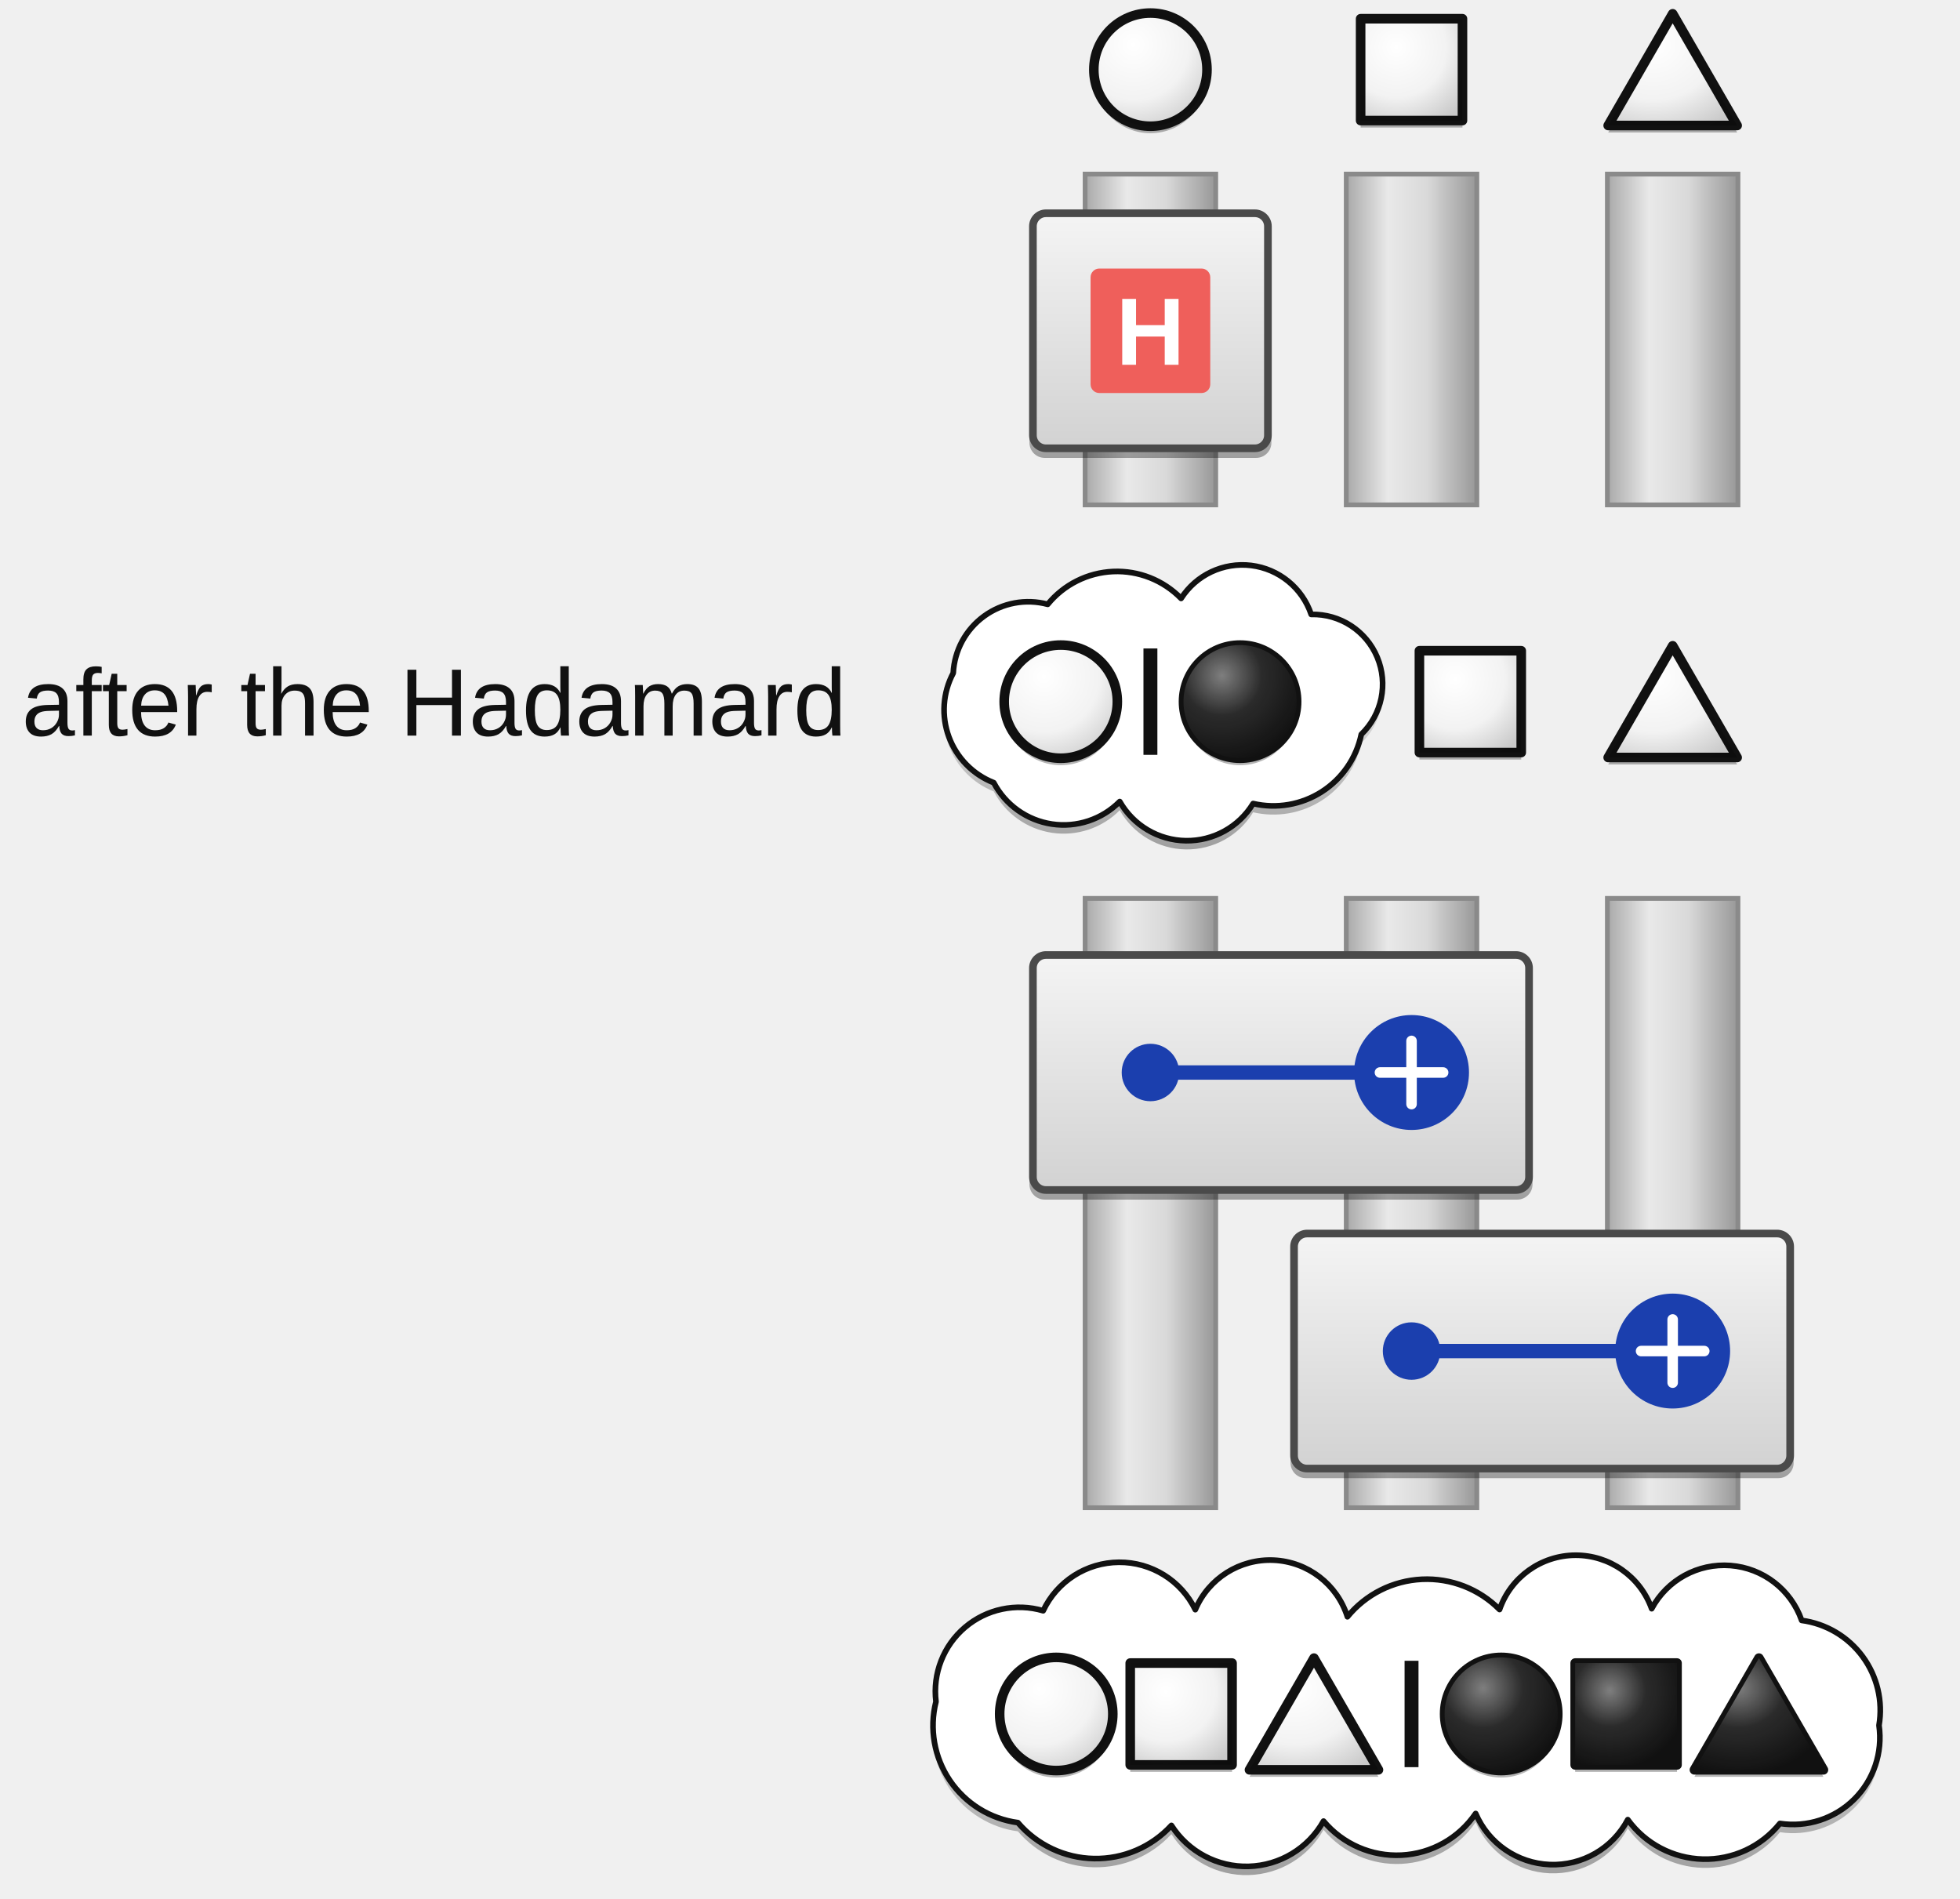
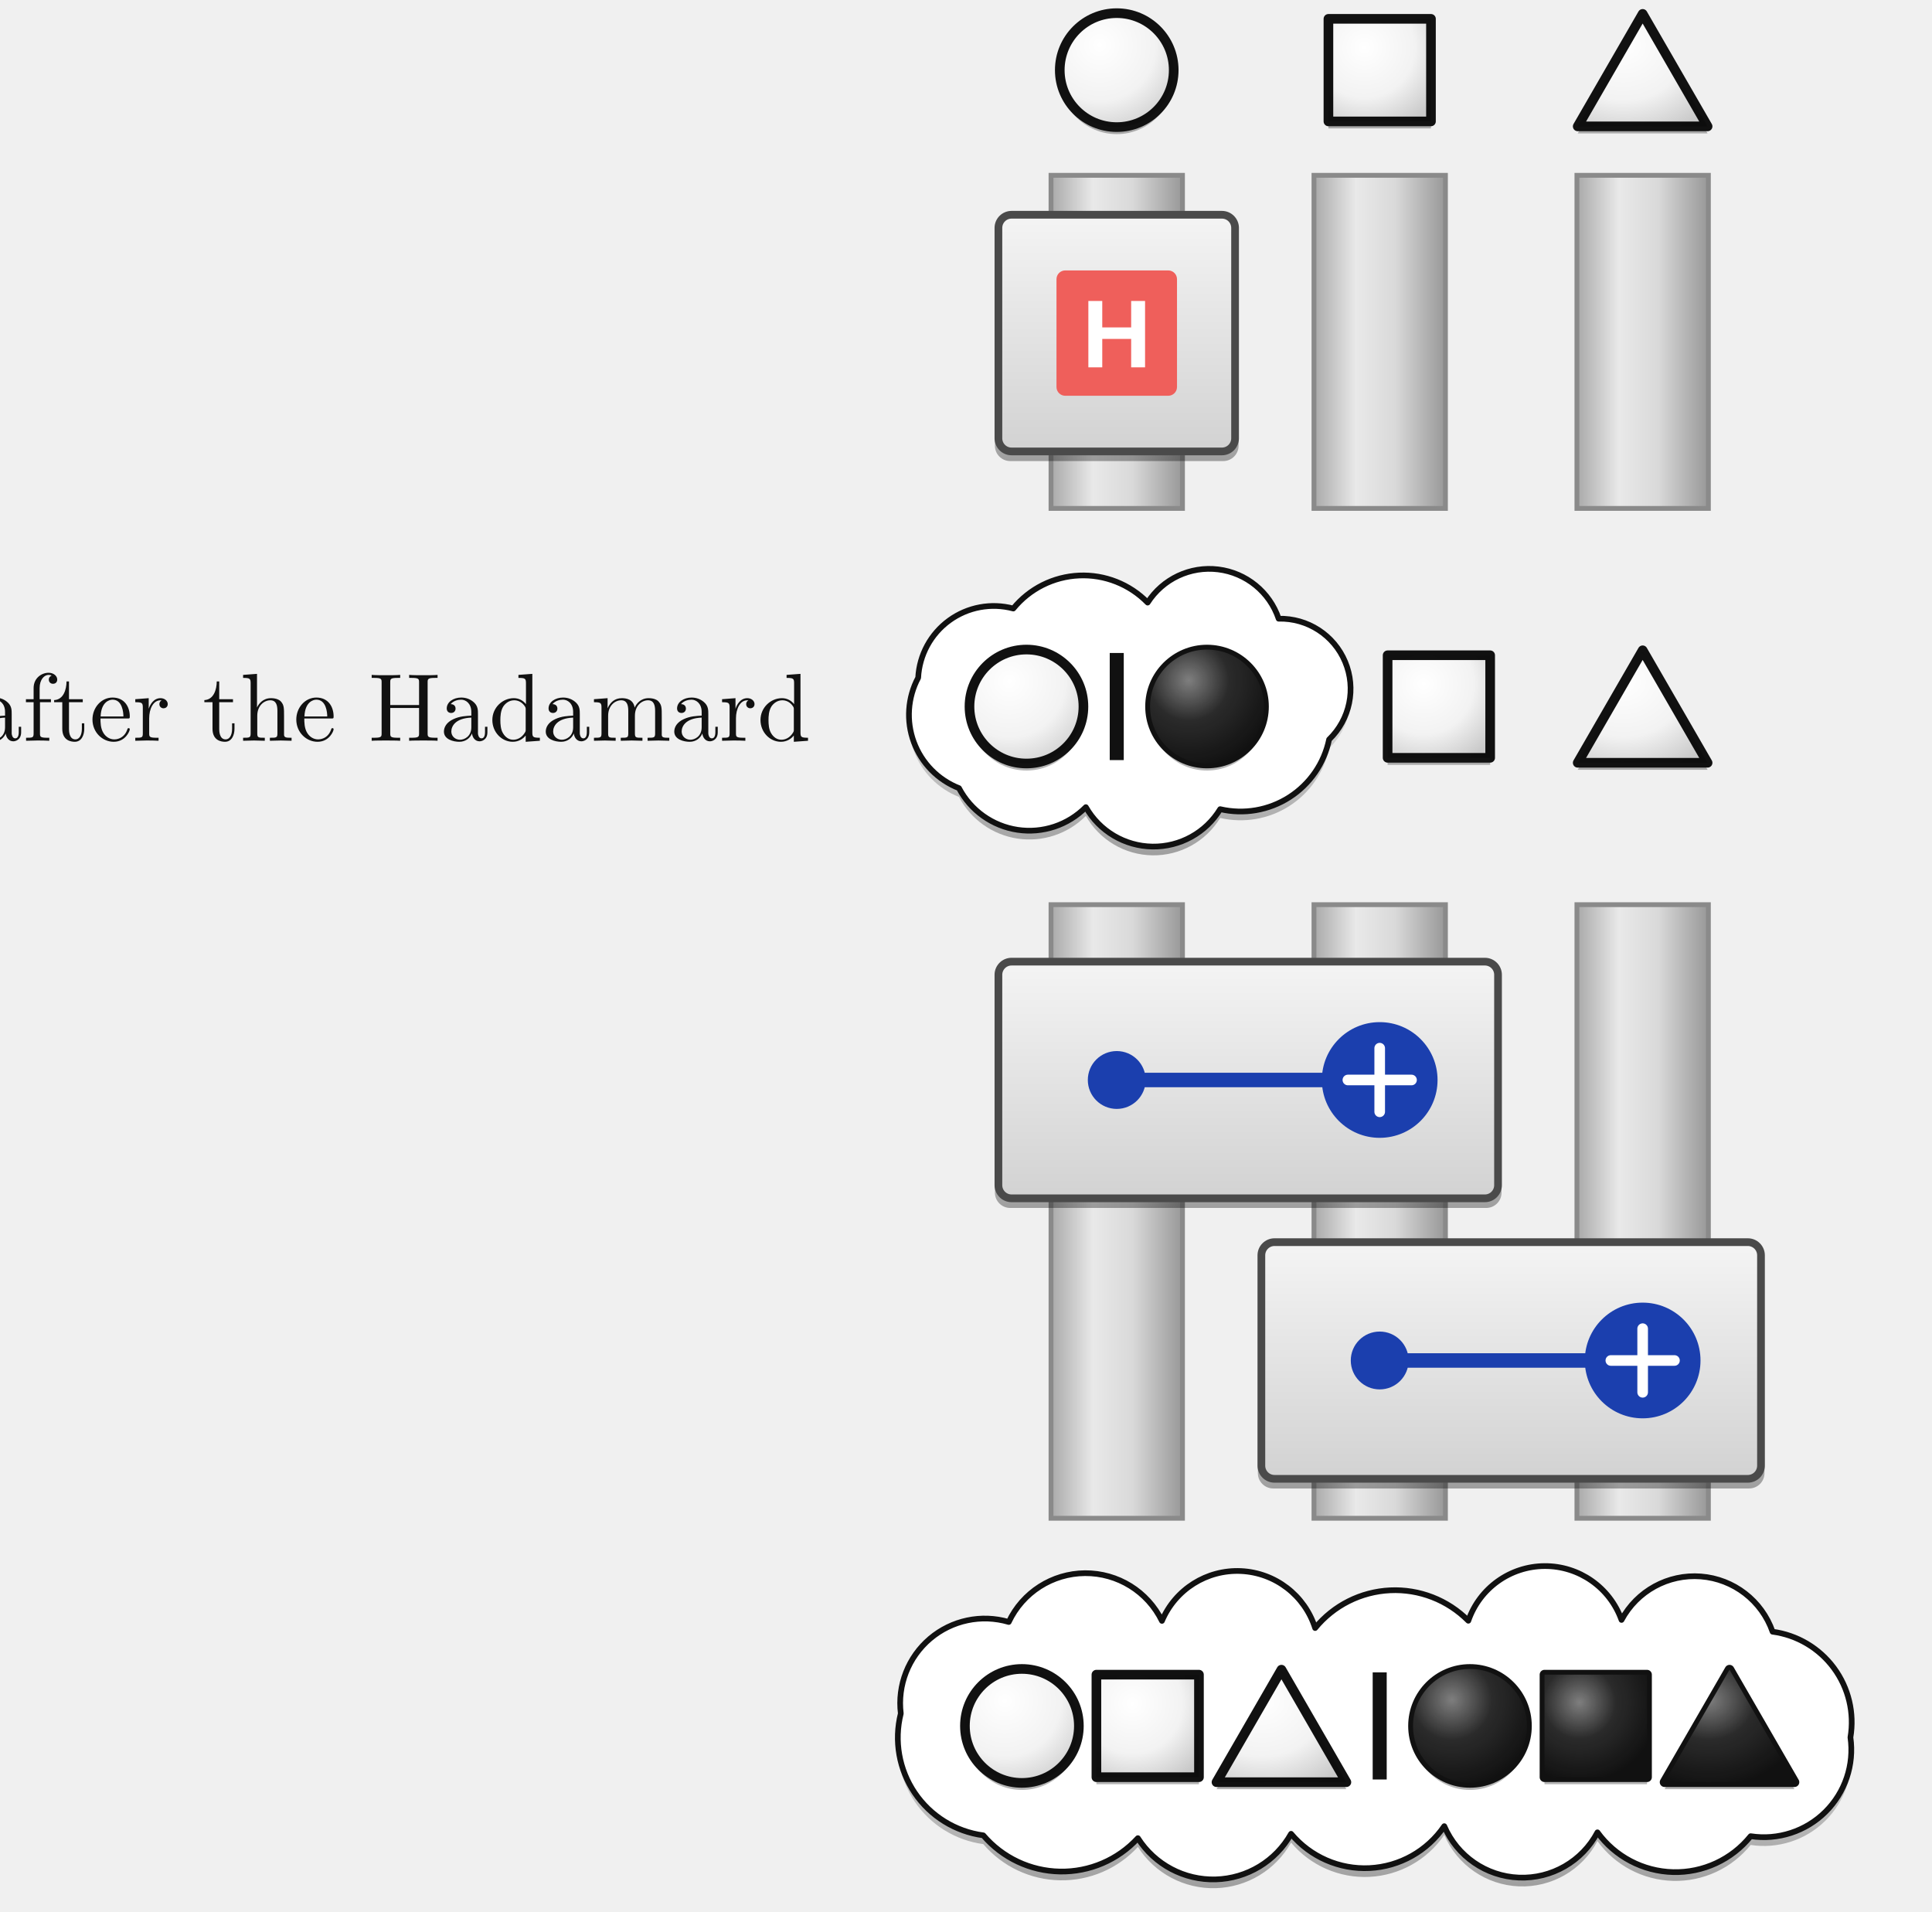
- <svg xmlns="http://www.w3.org/2000/svg" viewBox="-264.336 -3 450.357 436.175" width="450.357" height="436.175" shape-rendering="geometricPrecision">
+ <svg xmlns="http://www.w3.org/2000/svg" viewBox="-254.813 -3 440.834 436.175" width="440.834" height="436.175" shape-rendering="geometricPrecision">
  <defs>
    <linearGradient id="ms-pipe" x1="0" y1="0" x2="1" y2="0">
      <stop offset="0%" stop-color="#a9a9a9" />
      <stop offset="32%" stop-color="#e9e9e9" />
      <stop offset="62%" stop-color="#d9d9d9" />
      <stop offset="100%" stop-color="#989898" />
    </linearGradient>
    <linearGradient id="ms-gate" x1="0" y1="0" x2="0" y2="1">
      <stop offset="0%" stop-color="#f4f4f4" />
      <stop offset="100%" stop-color="#d2d2d2" />
    </linearGradient>
    <linearGradient id="ms-shadow" x1="0" y1="0" x2="0" y2="1">
      <stop offset="0%" stop-color="#000000" stop-opacity="0" />
      <stop offset="55%" stop-color="#000000" stop-opacity="0.119" />
      <stop offset="100%" stop-color="#000000" stop-opacity="0.34" />
    </linearGradient>
    <linearGradient id="ms-qubit-shadow" x1="0" y1="0" x2="0" y2="1">
      <stop offset="0%" stop-color="#000000" stop-opacity="0" />
      <stop offset="55%" stop-color="#000000" stop-opacity="0.105" />
      <stop offset="100%" stop-color="#000000" stop-opacity="0.3" />
    </linearGradient>
    <radialGradient id="ms-qubit-lit" cx="0.34" cy="0.27" r="0.78">
      <stop offset="0%" stop-color="#ffffff" stop-opacity="0.46" />
      <stop offset="45%" stop-color="#ffffff" stop-opacity="0.11" />
      <stop offset="100%" stop-color="#ffffff" stop-opacity="0" />
    </radialGradient>
    <radialGradient id="ms-qubit-dim" cx="0.35" cy="0.28" r="0.85">
      <stop offset="0%" stop-color="#000000" stop-opacity="0" />
      <stop offset="58%" stop-color="#000000" stop-opacity="0.05" />
      <stop offset="100%" stop-color="#000000" stop-opacity="0.21" />
    </radialGradient>
  </defs>
  <g>
    <g data-key="pipe:1:n0">
      <rect x="-15" y="37" width="30" height="9" fill="url(#ms-pipe)" stroke="#8a8a8a" stroke-width="1.1" />
    </g>
    <g data-key="pipe:1:single:H@1-1#0">
      <rect x="-15" y="100" width="30" height="13" fill="url(#ms-pipe)" stroke="#8a8a8a" stroke-width="1.1" />
    </g>
    <g data-key="pipe:1:n2">
      <rect x="-15" y="203.413" width="30" height="13" fill="url(#ms-pipe)" stroke="#8a8a8a" stroke-width="1.1" />
    </g>
    <g data-key="pipe:1:controlled@1-2#0">
      <rect x="-15" y="270.413" width="30" height="73" fill="url(#ms-pipe)" stroke="#8a8a8a" stroke-width="1.1" />
    </g>
    <g data-key="pipe:2:n0">
      <rect x="45" y="37" width="30" height="76" fill="url(#ms-pipe)" stroke="#8a8a8a" stroke-width="1.1" />
    </g>
    <g data-key="pipe:2:n1">
      <rect x="45" y="203.413" width="30" height="13" fill="url(#ms-pipe)" stroke="#8a8a8a" stroke-width="1.1" />
    </g>
    <g data-key="pipe:2:controlled@1-2#0">
      <rect x="45" y="270.413" width="30" height="10" fill="url(#ms-pipe)" stroke="#8a8a8a" stroke-width="1.1" />
    </g>
    <g data-key="pipe:2:controlled@2-3#0">
      <rect x="45" y="334.413" width="30" height="9" fill="url(#ms-pipe)" stroke="#8a8a8a" stroke-width="1.1" />
    </g>
    <g data-key="pipe:3:n0">
      <rect x="105" y="37" width="30" height="76" fill="url(#ms-pipe)" stroke="#8a8a8a" stroke-width="1.1" />
    </g>
    <g data-key="pipe:3:n1">
      <rect x="105" y="203.413" width="30" height="77" fill="url(#ms-pipe)" stroke="#8a8a8a" stroke-width="1.1" />
    </g>
    <g data-key="pipe:3:controlled@2-3#0">
      <rect x="105" y="334.413" width="30" height="9" fill="url(#ms-pipe)" stroke="#8a8a8a" stroke-width="1.1" />
    </g>
    <g data-key="single:H@1-1#0">
      <rect x="-27.8" y="48.2" width="55.6" height="54" rx="3.5" fill="url(#ms-shadow)" stroke="none" />
      <rect x="-27" y="46" width="54" height="54" rx="3" fill="url(#ms-gate)" stroke="#4a4a4a" stroke-width="1.76" />
      <rect x="-13.75" y="58.7" width="27.5" height="28.6" rx="2" fill="#ef5f5b" />
      <text x="0" y="80.81" text-anchor="middle" font-family="ui-sans-serif, system-ui, -apple-system, 'Helvetica Neue', Arial, sans-serif" font-size="22" font-weight="700" fill="#ffffff">H</text>
    </g>
    <g data-key="controlled@1-2#0">
      <rect x="-27.8" y="218.613" width="115.6" height="54" rx="3.5" fill="url(#ms-shadow)" stroke="none" />
      <rect x="-27" y="216.413" width="114" height="54" rx="3" fill="url(#ms-gate)" stroke="#4a4a4a" stroke-width="1.76" />
    </g>
    <g data-key="controlled@2-3#0">
      <rect x="32.2" y="282.613" width="115.6" height="54" rx="3.5" fill="url(#ms-shadow)" stroke="none" />
      <rect x="33" y="280.413" width="114" height="54" rx="3" fill="url(#ms-gate)" stroke="#4a4a4a" stroke-width="1.76" />
    </g>
    <g data-key="view@1-3#0">
      <g transform="translate(0 2)">
        <path d="M-23.6 135.844A20.573 20.573 0 0 1 7.05 134.491A16.7 16.7 0 0 1 36.945 138.166A16.027 16.027 0 0 1 48.455 165.725A20.621 20.621 0 0 1 23.6 181.623A17.782 17.782 0 0 1 -7.05 181.162A18.141 18.141 0 0 1 -36 176.828A17.984 17.984 0 0 1 -45.308 151.64A17.273 17.273 0 0 1 -23.6 135.844Z" fill="url(#ms-shadow)" stroke="none" />
      </g>
      <path d="M-23.6 135.844A20.573 20.573 0 0 1 7.05 134.491A16.7 16.7 0 0 1 36.945 138.166A16.027 16.027 0 0 1 48.455 165.725A20.621 20.621 0 0 1 23.6 181.623A17.782 17.782 0 0 1 -7.05 181.162A18.141 18.141 0 0 1 -36 176.828A17.984 17.984 0 0 1 -45.308 151.64A17.273 17.273 0 0 1 -23.6 135.844Z" fill="#ffffff" stroke="#111111" stroke-width="1.3" stroke-linejoin="round" />
    </g>
    <g data-key="view@1-3#0">
      <g transform="translate(-20.6 158.206)">
        <g transform="translate(0 1.6)">
          <path d="M-13 0A13 13 0 1 0 13 0A13 13 0 1 0 -13 0Z" fill="url(#ms-qubit-shadow)" stroke="none" />
        </g>
        <path d="M-13 0A13 13 0 1 0 13 0A13 13 0 1 0 -13 0Z" fill="#ffffff" stroke="#111111" stroke-width="2.2" stroke-linejoin="round" />
        <path d="M-13 0A13 13 0 1 0 13 0A13 13 0 1 0 -13 0Z" fill="url(#ms-qubit-dim)" stroke="none" />
      </g>
    </g>
    <g data-key="view@1-3#0">
      <g transform="translate(20.6 158.206)">
        <g transform="translate(0 1.6)">
          <path d="M-13 0A13 13 0 1 0 13 0A13 13 0 1 0 -13 0Z" fill="url(#ms-qubit-shadow)" stroke="none" />
        </g>
        <path d="M-13 0A13 13 0 1 0 13 0A13 13 0 1 0 -13 0Z" fill="#111111" stroke="#111111" stroke-width="2.2" stroke-linejoin="round" />
        <path d="M-13 0A13 13 0 1 0 13 0A13 13 0 1 0 -13 0Z" fill="url(#ms-qubit-lit)" stroke="none" />
      </g>
    </g>
    <g data-key="view@1-3#0">
      <rect x="-1.6" y="145.986" width="3.2" height="24.44" fill="#111111" />
    </g>
    <g data-key="view@1-3#0">
      <g transform="translate(73.506 158.206)">
        <g transform="translate(0 1.6)">
          <path d="M-11.7 -11.7L11.7 -11.7L11.7 11.7L-11.7 11.7Z" fill="url(#ms-qubit-shadow)" stroke="none" />
        </g>
        <path d="M-11.7 -11.7L11.7 -11.7L11.7 11.7L-11.7 11.7Z" fill="#ffffff" stroke="#111111" stroke-width="2.2" stroke-linejoin="round" />
        <path d="M-11.7 -11.7L11.7 -11.7L11.7 11.7L-11.7 11.7Z" fill="url(#ms-qubit-dim)" stroke="none" />
      </g>
    </g>
    <g data-key="view@1-3#0">
      <g transform="translate(120 158.206)">
        <g transform="translate(0 1.6)">
          <path d="M0 -12.834L14.82 12.834L-14.82 12.834Z" fill="url(#ms-qubit-shadow)" stroke="none" />
        </g>
        <path d="M0 -12.834L14.82 12.834L-14.82 12.834Z" fill="#ffffff" stroke="#111111" stroke-width="2.2" stroke-linejoin="round" />
        <path d="M0 -12.834L14.82 12.834L-14.82 12.834Z" fill="url(#ms-qubit-dim)" stroke="none" />
      </g>
    </g>
    <g data-key="controlled@1-2#0">
      <line x1="0" y1="243.413" x2="60" y2="243.413" stroke="#1b3fae" stroke-width="3.3" stroke-linecap="round" />
    </g>
    <g data-key="controlled@1-2#0">
      <circle cx="0" cy="243.413" r="6.6" fill="#1b3fae" />
    </g>
    <g data-key="controlled@1-2#0">
      <circle cx="60" cy="243.413" r="13.2" fill="#1b3fae" />
      <line x1="52.74" y1="243.413" x2="67.26" y2="243.413" stroke="#ffffff" stroke-width="2.42" stroke-linecap="round" />
      <line x1="60" y1="236.153" x2="60" y2="250.673" stroke="#ffffff" stroke-width="2.42" stroke-linecap="round" />
    </g>
    <g data-key="controlled@2-3#0">
      <line x1="60" y1="307.413" x2="120" y2="307.413" stroke="#1b3fae" stroke-width="3.3" stroke-linecap="round" />
    </g>
    <g data-key="controlled@2-3#0">
      <circle cx="60" cy="307.413" r="6.6" fill="#1b3fae" />
    </g>
    <g data-key="controlled@2-3#0">
      <circle cx="120" cy="307.413" r="13.2" fill="#1b3fae" />
      <line x1="112.74" y1="307.413" x2="127.26" y2="307.413" stroke="#ffffff" stroke-width="2.42" stroke-linecap="round" />
      <line x1="120" y1="300.153" x2="120" y2="314.673" stroke="#ffffff" stroke-width="2.42" stroke-linecap="round" />
    </g>
    <g data-key="state:in">
      <g transform="translate(0 13)">
        <g transform="translate(0 1.6)">
          <path d="M-13 0A13 13 0 1 0 13 0A13 13 0 1 0 -13 0Z" fill="url(#ms-qubit-shadow)" stroke="none" />
        </g>
        <path d="M-13 0A13 13 0 1 0 13 0A13 13 0 1 0 -13 0Z" fill="#ffffff" stroke="#111111" stroke-width="2.2" stroke-linejoin="round" />
        <path d="M-13 0A13 13 0 1 0 13 0A13 13 0 1 0 -13 0Z" fill="url(#ms-qubit-dim)" stroke="none" />
      </g>
    </g>
    <g data-key="state:in">
      <g transform="translate(60 13)">
        <g transform="translate(0 1.6)">
          <path d="M-11.7 -11.7L11.7 -11.7L11.7 11.7L-11.7 11.7Z" fill="url(#ms-qubit-shadow)" stroke="none" />
        </g>
        <path d="M-11.7 -11.7L11.7 -11.7L11.7 11.7L-11.7 11.7Z" fill="#ffffff" stroke="#111111" stroke-width="2.2" stroke-linejoin="round" />
        <path d="M-11.7 -11.7L11.7 -11.7L11.7 11.7L-11.7 11.7Z" fill="url(#ms-qubit-dim)" stroke="none" />
      </g>
    </g>
    <g data-key="state:in">
      <g transform="translate(120 13)">
        <g transform="translate(0 1.6)">
          <path d="M0 -12.834L14.82 12.834L-14.82 12.834Z" fill="url(#ms-qubit-shadow)" stroke="none" />
        </g>
        <path d="M0 -12.834L14.82 12.834L-14.82 12.834Z" fill="#ffffff" stroke="#111111" stroke-width="2.2" stroke-linejoin="round" />
        <path d="M0 -12.834L14.82 12.834L-14.82 12.834Z" fill="url(#ms-qubit-dim)" stroke="none" />
      </g>
    </g>
    <g data-key="state:out">
      <g transform="translate(0 2)">
        <path d="M-24.64 367.077A19.376 19.376 0 0 1 10.314 366.827A18.646 18.646 0 0 1 45.268 368.46A23.553 23.553 0 0 1 80.222 366.794A18.526 18.526 0 0 1 115.176 366.608A18.875 18.875 0 0 1 149.645 369.296A20.831 20.831 0 0 1 167.411 393.41A19.951 19.951 0 0 1 144.64 415.952A22.01 22.01 0 0 1 109.686 415.073A19.378 19.378 0 0 1 74.732 413.665A21.941 21.941 0 0 1 39.778 415.409A20.379 20.379 0 0 1 4.824 416.401A23.57 23.57 0 0 1 -30.453 415.759A22.498 22.498 0 0 1 -49.273 387.964A19.323 19.323 0 0 1 -24.64 367.077Z" fill="url(#ms-shadow)" stroke="none" />
      </g>
      <path d="M-24.64 367.077A19.376 19.376 0 0 1 10.314 366.827A18.646 18.646 0 0 1 45.268 368.46A23.553 23.553 0 0 1 80.222 366.794A18.526 18.526 0 0 1 115.176 366.608A18.875 18.875 0 0 1 149.645 369.296A20.831 20.831 0 0 1 167.411 393.41A19.951 19.951 0 0 1 144.64 415.952A22.01 22.01 0 0 1 109.686 415.073A19.378 19.378 0 0 1 74.732 413.665A21.941 21.941 0 0 1 39.778 415.409A20.379 20.379 0 0 1 4.824 416.401A23.57 23.57 0 0 1 -30.453 415.759A22.498 22.498 0 0 1 -49.273 387.964A19.323 19.323 0 0 1 -24.64 367.077Z" fill="#ffffff" stroke="#111111" stroke-width="1.3" stroke-linejoin="round" />
    </g>
    <g data-key="state:out">
      <g transform="translate(-21.64 390.794)">
        <g transform="translate(0 1.6)">
          <path d="M-13 0A13 13 0 1 0 13 0A13 13 0 1 0 -13 0Z" fill="url(#ms-qubit-shadow)" stroke="none" />
        </g>
        <path d="M-13 0A13 13 0 1 0 13 0A13 13 0 1 0 -13 0Z" fill="#ffffff" stroke="#111111" stroke-width="2.2" stroke-linejoin="round" />
        <path d="M-13 0A13 13 0 1 0 13 0A13 13 0 1 0 -13 0Z" fill="url(#ms-qubit-dim)" stroke="none" />
      </g>
    </g>
    <g data-key="state:out">
      <g transform="translate(7.06 390.794)">
        <g transform="translate(0 1.6)">
          <path d="M-11.7 -11.7L11.7 -11.7L11.7 11.7L-11.7 11.7Z" fill="url(#ms-qubit-shadow)" stroke="none" />
        </g>
        <path d="M-11.7 -11.7L11.7 -11.7L11.7 11.7L-11.7 11.7Z" fill="#ffffff" stroke="#111111" stroke-width="2.2" stroke-linejoin="round" />
        <path d="M-11.7 -11.7L11.7 -11.7L11.7 11.7L-11.7 11.7Z" fill="url(#ms-qubit-dim)" stroke="none" />
      </g>
    </g>
    <g data-key="state:out">
      <g transform="translate(37.58 390.794)">
        <g transform="translate(0 1.6)">
          <path d="M0 -12.834L14.82 12.834L-14.82 12.834Z" fill="url(#ms-qubit-shadow)" stroke="none" />
        </g>
        <path d="M0 -12.834L14.82 12.834L-14.82 12.834Z" fill="#ffffff" stroke="#111111" stroke-width="2.2" stroke-linejoin="round" />
        <path d="M0 -12.834L14.82 12.834L-14.82 12.834Z" fill="url(#ms-qubit-dim)" stroke="none" />
      </g>
    </g>
    <g data-key="state:out">
      <g transform="translate(80.6 390.794)">
        <g transform="translate(0 1.6)">
          <path d="M-13 0A13 13 0 1 0 13 0A13 13 0 1 0 -13 0Z" fill="url(#ms-qubit-shadow)" stroke="none" />
        </g>
        <path d="M-13 0A13 13 0 1 0 13 0A13 13 0 1 0 -13 0Z" fill="#111111" stroke="#111111" stroke-width="2.2" stroke-linejoin="round" />
        <path d="M-13 0A13 13 0 1 0 13 0A13 13 0 1 0 -13 0Z" fill="url(#ms-qubit-lit)" stroke="none" />
      </g>
    </g>
    <g data-key="state:out">
      <g transform="translate(109.3 390.794)">
        <g transform="translate(0 1.6)">
          <path d="M-11.7 -11.7L11.7 -11.7L11.7 11.7L-11.7 11.7Z" fill="url(#ms-qubit-shadow)" stroke="none" />
        </g>
        <path d="M-11.7 -11.7L11.7 -11.7L11.7 11.7L-11.7 11.7Z" fill="#111111" stroke="#111111" stroke-width="2.2" stroke-linejoin="round" />
        <path d="M-11.7 -11.7L11.7 -11.7L11.7 11.7L-11.7 11.7Z" fill="url(#ms-qubit-lit)" stroke="none" />
      </g>
    </g>
    <g data-key="state:out">
      <g transform="translate(139.82 390.794)">
        <g transform="translate(0 1.6)">
          <path d="M0 -12.834L14.82 12.834L-14.82 12.834Z" fill="url(#ms-qubit-shadow)" stroke="none" />
        </g>
        <path d="M0 -12.834L14.82 12.834L-14.82 12.834Z" fill="#111111" stroke="#111111" stroke-width="2.2" stroke-linejoin="round" />
        <path d="M0 -12.834L14.82 12.834L-14.82 12.834Z" fill="url(#ms-qubit-lit)" stroke="none" />
      </g>
    </g>
    <g data-key="state:out">
      <rect x="58.4" y="378.574" width="3.2" height="24.44" fill="#111111" />
    </g>
-     <text x="-69.806" y="166.016" text-anchor="end" font-family="ui-sans-serif, system-ui, -apple-system, 'Helvetica Neue', Arial, sans-serif" font-size="22" font-weight="400" fill="#111111">after the Hadamard</text>
+     <text x="-69.806" y="166.016" text-anchor="end" font-family="'Latin Modern Roman', 'CMU Serif', 'Computer Modern', 'Latin Modern Roman 10', 'Times New Roman', Times, serif" font-size="22" font-weight="400" fill="#111111">after the Hadamard</text>
  </g>
</svg>
